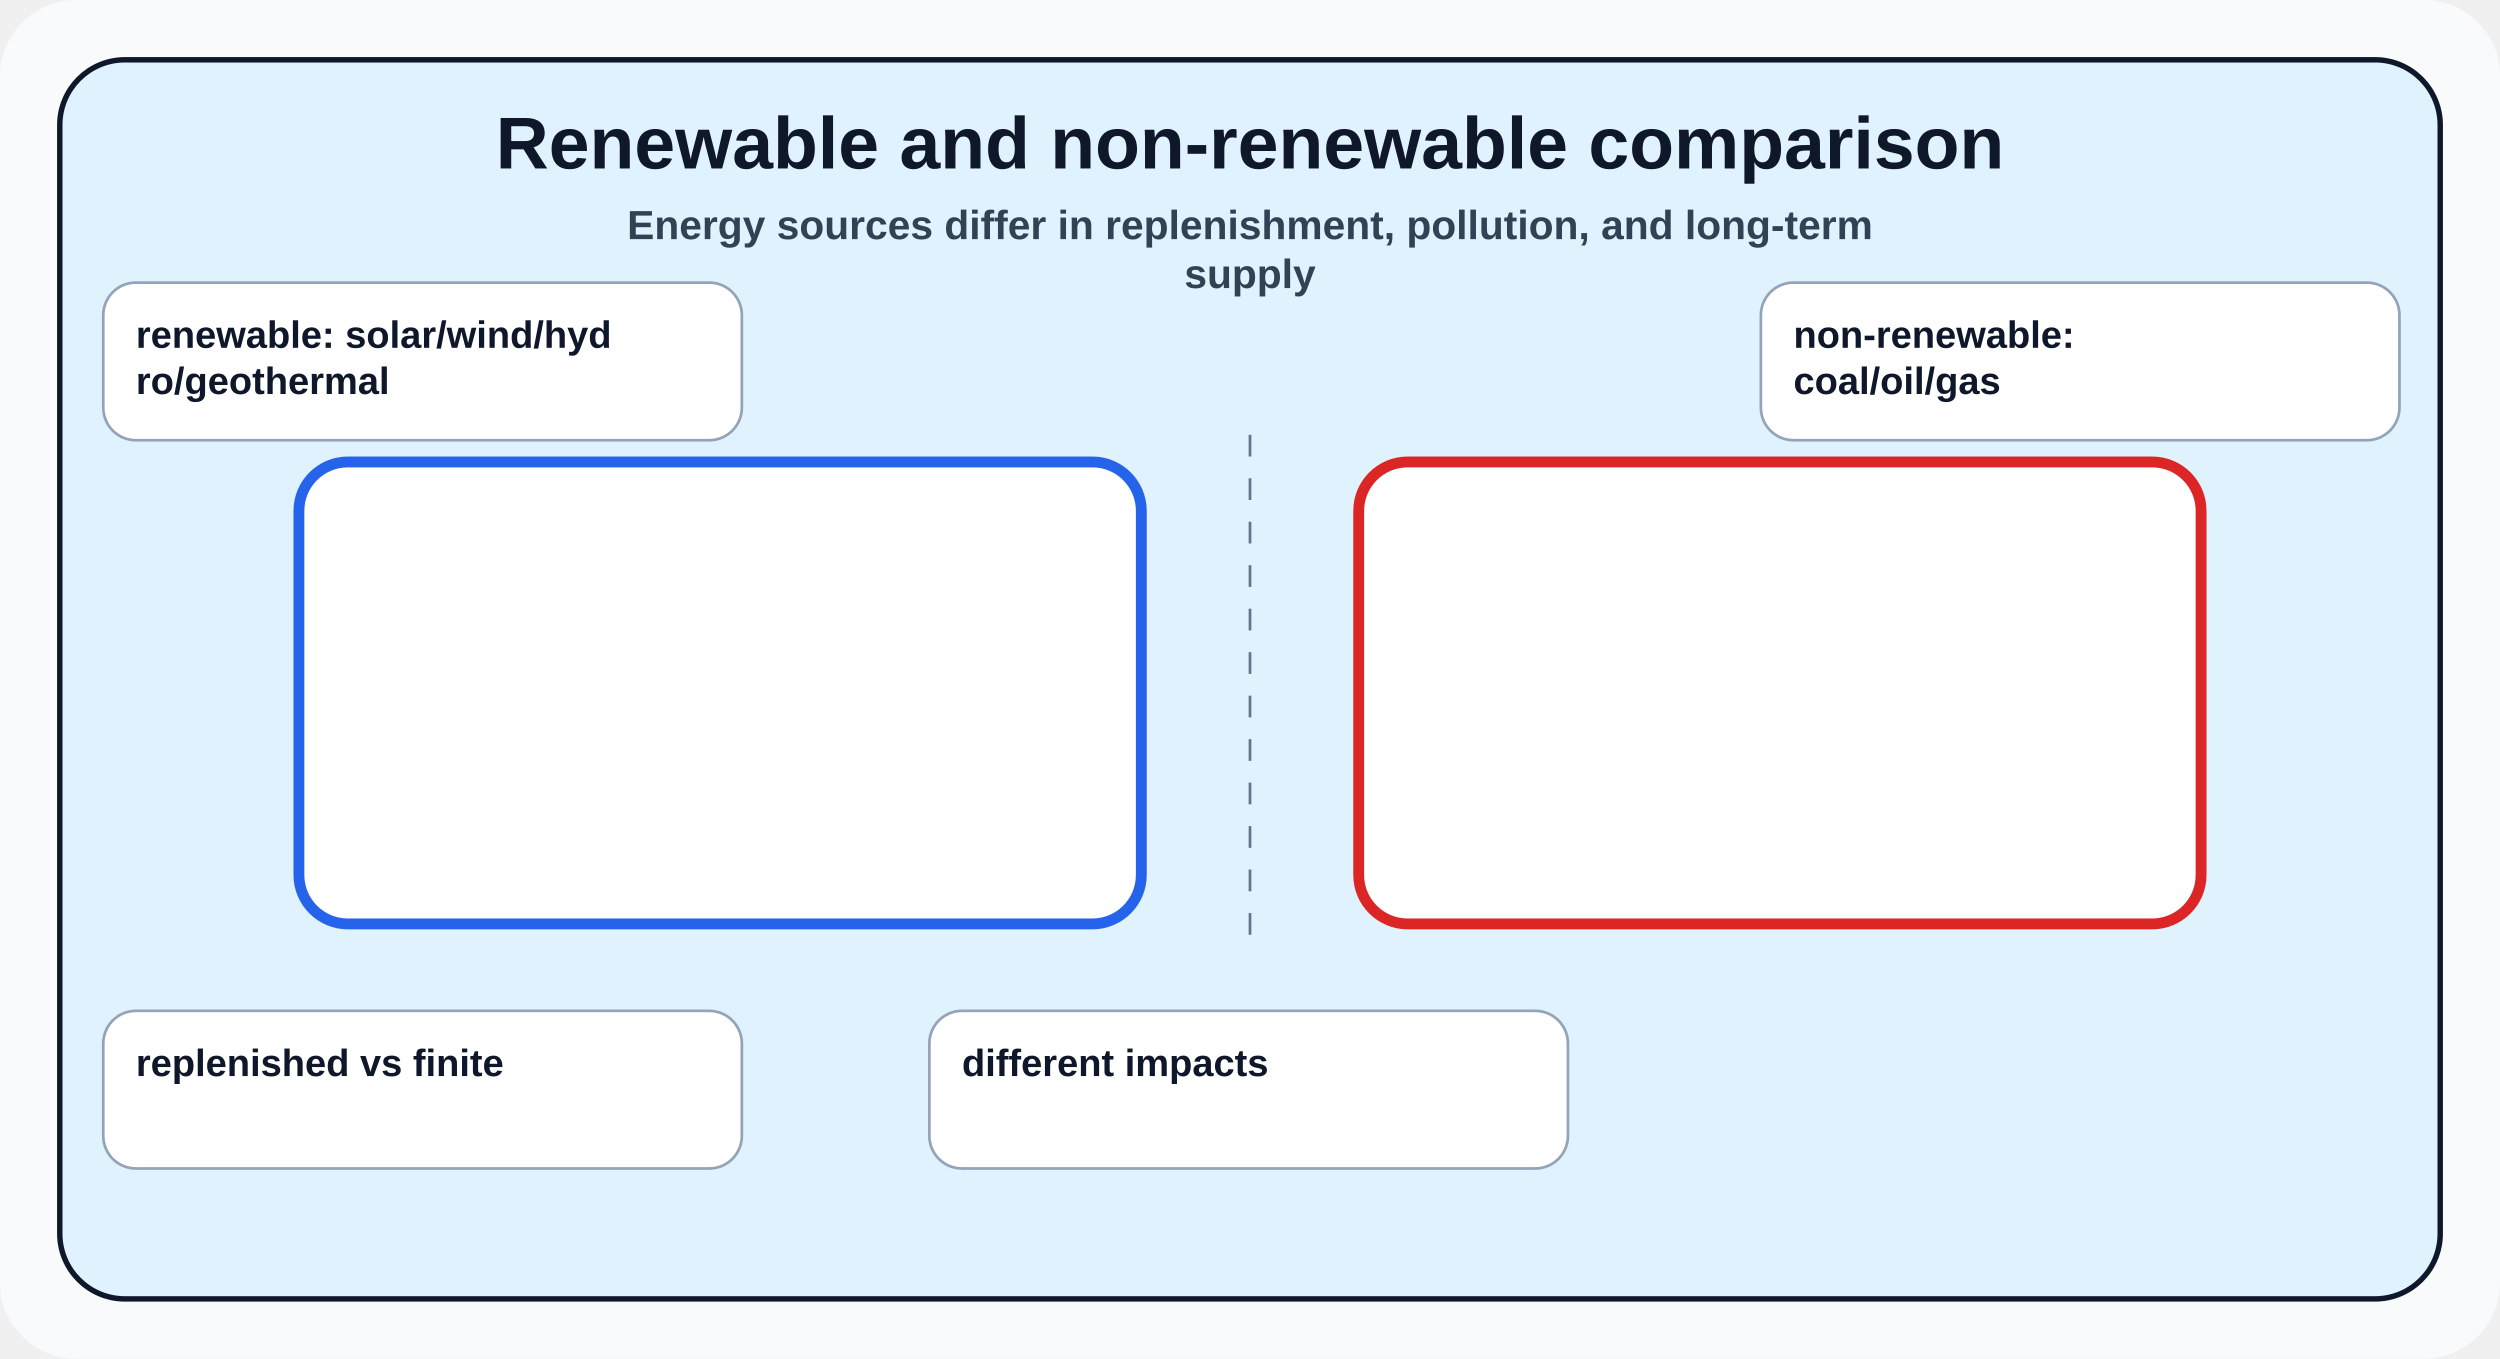
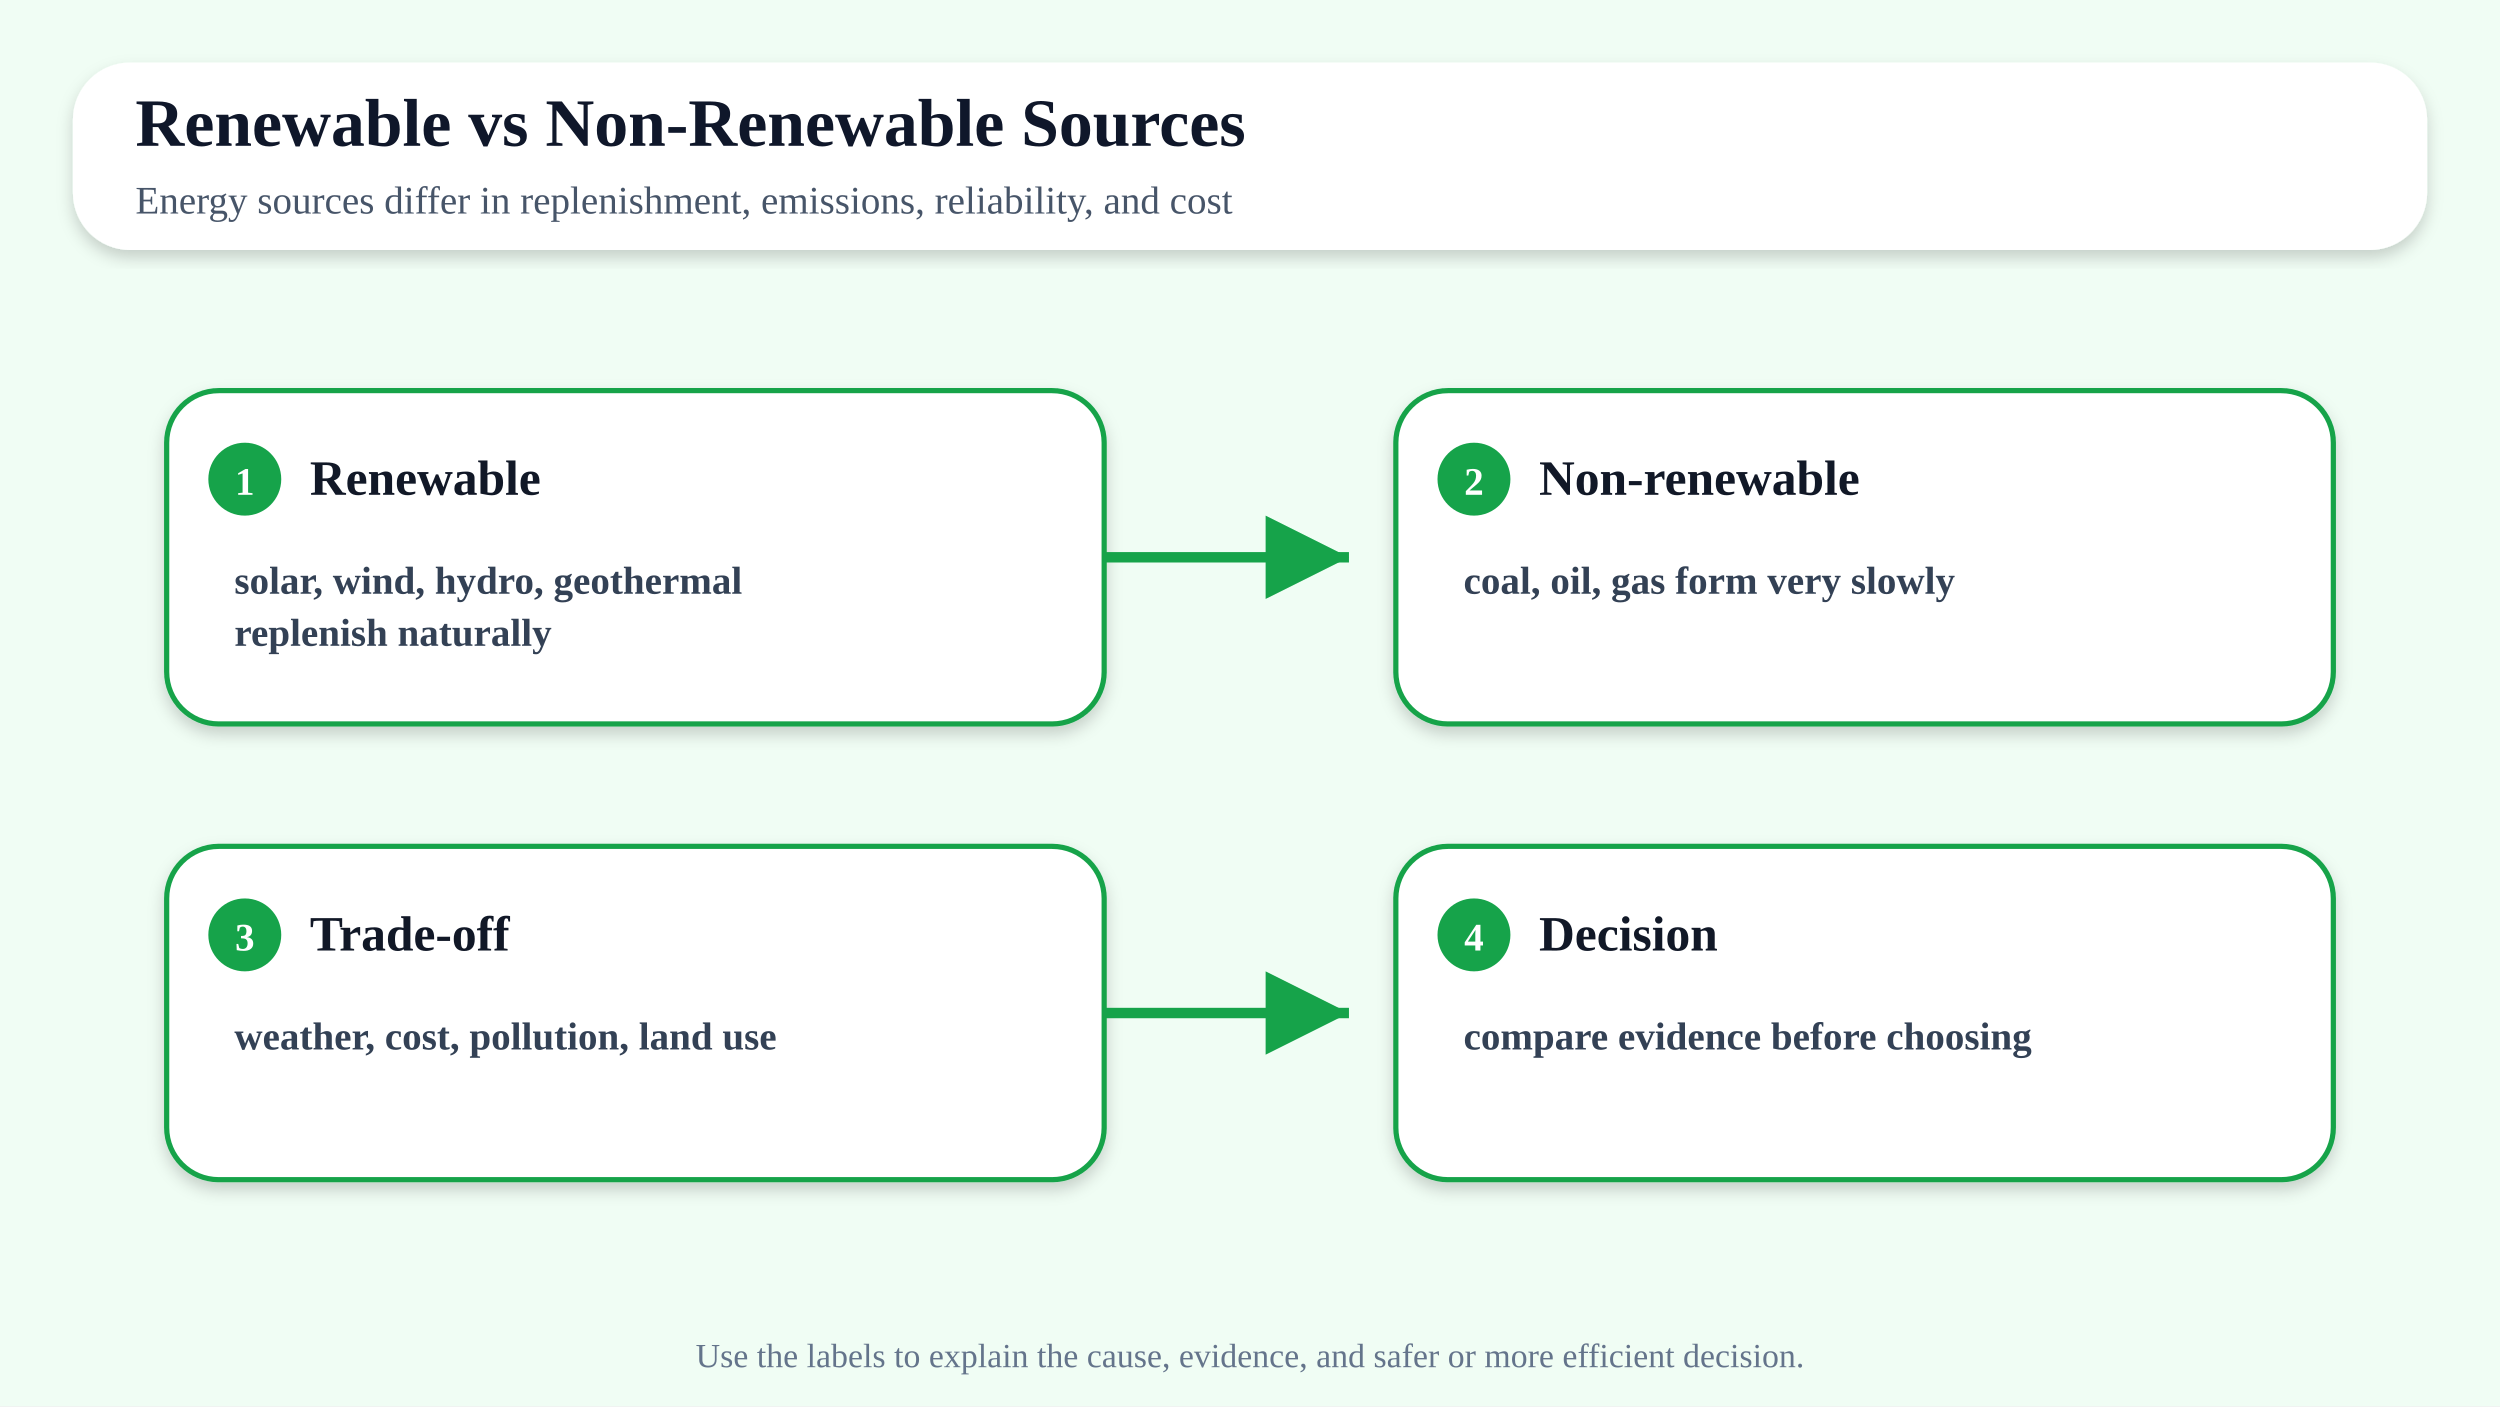
- <svg xmlns="http://www.w3.org/2000/svg" width="100%" height="500" viewBox="0 0 920 500" role="img" aria-labelledby="title desc">
-   <rect width="920" height="500" rx="28" fill="#f8fafc" />
-   <rect x="22" y="22" width="876" height="456" rx="24" fill="#e0f2fe" stroke="#0f172a" stroke-width="2" />
-   <text x="460" y="62" text-anchor="middle" font-family="Arial, sans-serif" font-size="27" font-weight="800" fill="#0f172a">Renewable and non-renewable comparison</text>
-   <text x="460" y="88" text-anchor="middle" font-family="Arial, sans-serif" font-size="15" font-weight="600" fill="#334155">Energy sources differ in replenishment, pollution, and long-term</text>
-   <text x="460" y="106" text-anchor="middle" font-family="Arial, sans-serif" font-size="15" font-weight="600" fill="#334155">supply</text>
-   <rect x="110" y="170" width="310" height="170" rx="18" fill="#ffffff" stroke="#2563eb" stroke-width="4" />
-   <rect x="500" y="170" width="310" height="170" rx="18" fill="#ffffff" stroke="#dc2626" stroke-width="4" />
-   <line x1="460" y1="160" x2="460" y2="350" stroke="#64748b" stroke-dasharray="8 8" />
-   <rect x="38" y="104" width="235" height="58" rx="12" fill="#ffffff" stroke="#94a3b8" />
-   <text x="50" y="128" text-anchor="start" font-family="Arial, sans-serif" font-size="14" font-weight="600" fill="#0f172a">renewable: solar/wind/hyd</text>
-   <text x="50" y="145" text-anchor="start" font-family="Arial, sans-serif" font-size="14" font-weight="600" fill="#0f172a">ro/geothermal</text>
-   <rect x="648" y="104" width="235" height="58" rx="12" fill="#ffffff" stroke="#94a3b8" />
-   <text x="660" y="128" text-anchor="start" font-family="Arial, sans-serif" font-size="14" font-weight="600" fill="#0f172a">non-renewable:</text>
-   <text x="660" y="145" text-anchor="start" font-family="Arial, sans-serif" font-size="14" font-weight="600" fill="#0f172a">coal/oil/gas</text>
-   <rect x="38" y="372" width="235" height="58" rx="12" fill="#ffffff" stroke="#94a3b8" />
-   <text x="50" y="396" text-anchor="start" font-family="Arial, sans-serif" font-size="14" font-weight="600" fill="#0f172a">replenished vs finite</text>
-   <rect x="342" y="372" width="235" height="58" rx="12" fill="#ffffff" stroke="#94a3b8" />
-   <text x="354" y="396" text-anchor="start" font-family="Arial, sans-serif" font-size="14" font-weight="600" fill="#0f172a">different impacts</text>
+ <svg xmlns="http://www.w3.org/2000/svg" width="100%" height="540" viewBox="0 0 960 540" role="img" aria-label="Renewable vs Non-Renewable Sources">
+   <defs>
+     <marker id="arrow" markerWidth="12" markerHeight="12" refX="10" refY="6" orient="auto">
+       <path d="M2,2 L10,6 L2,10 Z" fill="#16a34a" />
+     </marker>
+     <filter id="shadow" x="-10%" y="-10%" width="120%" height="120%">
+       <feDropShadow dx="0" dy="3" stdDeviation="3" flood-opacity="0.18" />
+     </filter>
+   </defs>
+   <rect width="960" height="540" fill="#f0fdf4" />
+   <rect x="28" y="24" width="904" height="72" rx="22" fill="white" filter="url(#shadow)" />
+   <text x="52" y="56" font-size="26" font-weight="800" fill="#0f172a">Renewable vs Non-Renewable Sources</text>
+   <text x="52" y="82" font-size="15" fill="#475569" font-weight="500">Energy sources differ in replenishment, emissions, reliability, and cost</text>
+   <rect x="64" y="150" width="360" height="128" rx="20" fill="white" stroke="#16a34a" stroke-width="2" filter="url(#shadow)" />
+   <circle cx="94" cy="184" r="14" fill="#16a34a" />
+   <text x="94" y="190" font-size="15" fill="white" font-weight="800" text-anchor="middle">1</text>
+   <text x="119" y="190" font-size="19" fill="#111827" font-weight="800" text-anchor="start">Renewable</text>
+   <text x="90" y="228" font-size="15" fill="#334155" font-weight="600" text-anchor="start">solar, wind, hydro, geothermal</text>
+   <text x="90" y="248" font-size="15" fill="#334155" font-weight="600" text-anchor="start">replenish naturally</text>
+   <line x1="424" y1="214" x2="518" y2="214" stroke="#16a34a" stroke-width="4" marker-end="url(#arrow)" />
+   <rect x="536" y="150" width="360" height="128" rx="20" fill="white" stroke="#16a34a" stroke-width="2" filter="url(#shadow)" />
+   <circle cx="566" cy="184" r="14" fill="#16a34a" />
+   <text x="566" y="190" font-size="15" fill="white" font-weight="800" text-anchor="middle">2</text>
+   <text x="591" y="190" font-size="19" fill="#111827" font-weight="800" text-anchor="start">Non-renewable</text>
+   <text x="562" y="228" font-size="15" fill="#334155" font-weight="600" text-anchor="start">coal, oil, gas form very slowly</text>
+   <rect x="64" y="325" width="360" height="128" rx="20" fill="white" stroke="#16a34a" stroke-width="2" filter="url(#shadow)" />
+   <circle cx="94" cy="359" r="14" fill="#16a34a" />
+   <text x="94" y="365" font-size="15" fill="white" font-weight="800" text-anchor="middle">3</text>
+   <text x="119" y="365" font-size="19" fill="#111827" font-weight="800" text-anchor="start">Trade-off</text>
+   <text x="90" y="403" font-size="15" fill="#334155" font-weight="600" text-anchor="start">weather, cost, pollution, land use</text>
+   <line x1="424" y1="389" x2="518" y2="389" stroke="#16a34a" stroke-width="4" marker-end="url(#arrow)" />
+   <rect x="536" y="325" width="360" height="128" rx="20" fill="white" stroke="#16a34a" stroke-width="2" filter="url(#shadow)" />
+   <circle cx="566" cy="359" r="14" fill="#16a34a" />
+   <text x="566" y="365" font-size="15" fill="white" font-weight="800" text-anchor="middle">4</text>
+   <text x="591" y="365" font-size="19" fill="#111827" font-weight="800" text-anchor="start">Decision</text>
+   <text x="562" y="403" font-size="15" fill="#334155" font-weight="600" text-anchor="start">compare evidence before choosing</text>
+   <text x="480" y="525" text-anchor="middle" font-size="13" fill="#64748b">Use the labels to explain the cause, evidence, and safer or more efficient decision.</text>
</svg>
